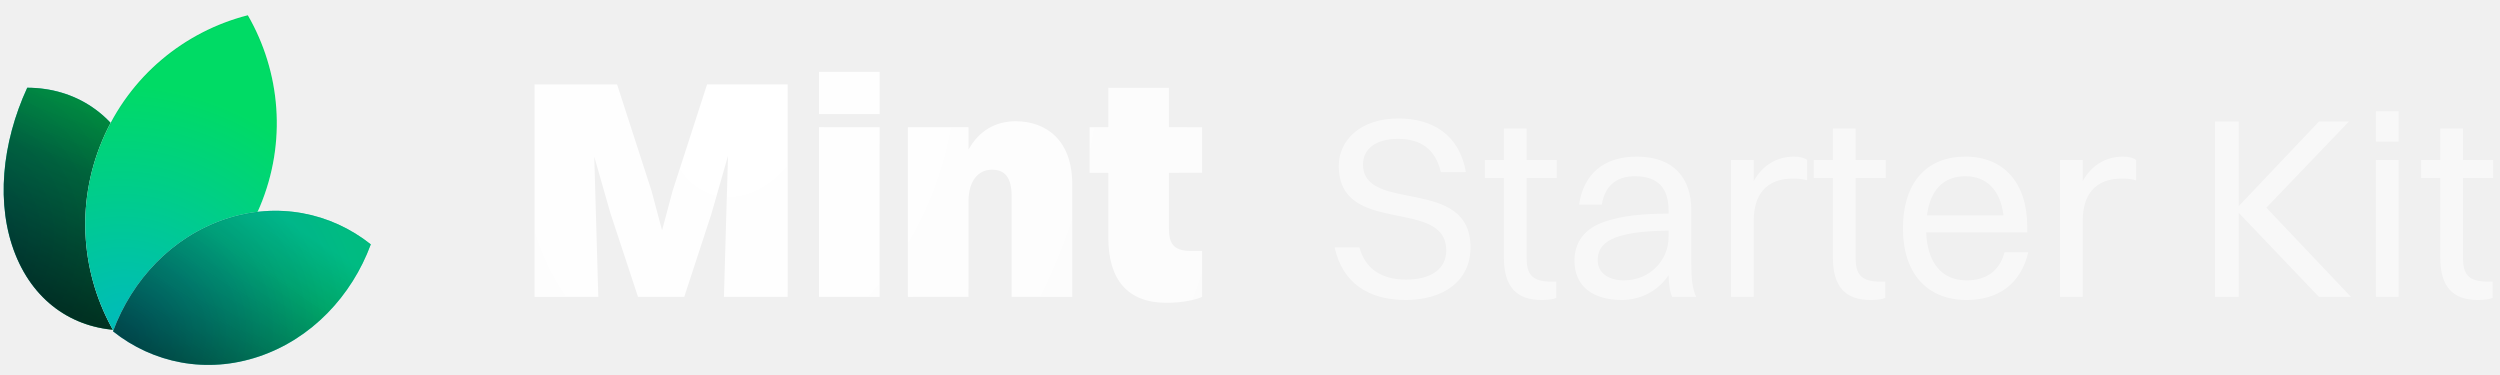
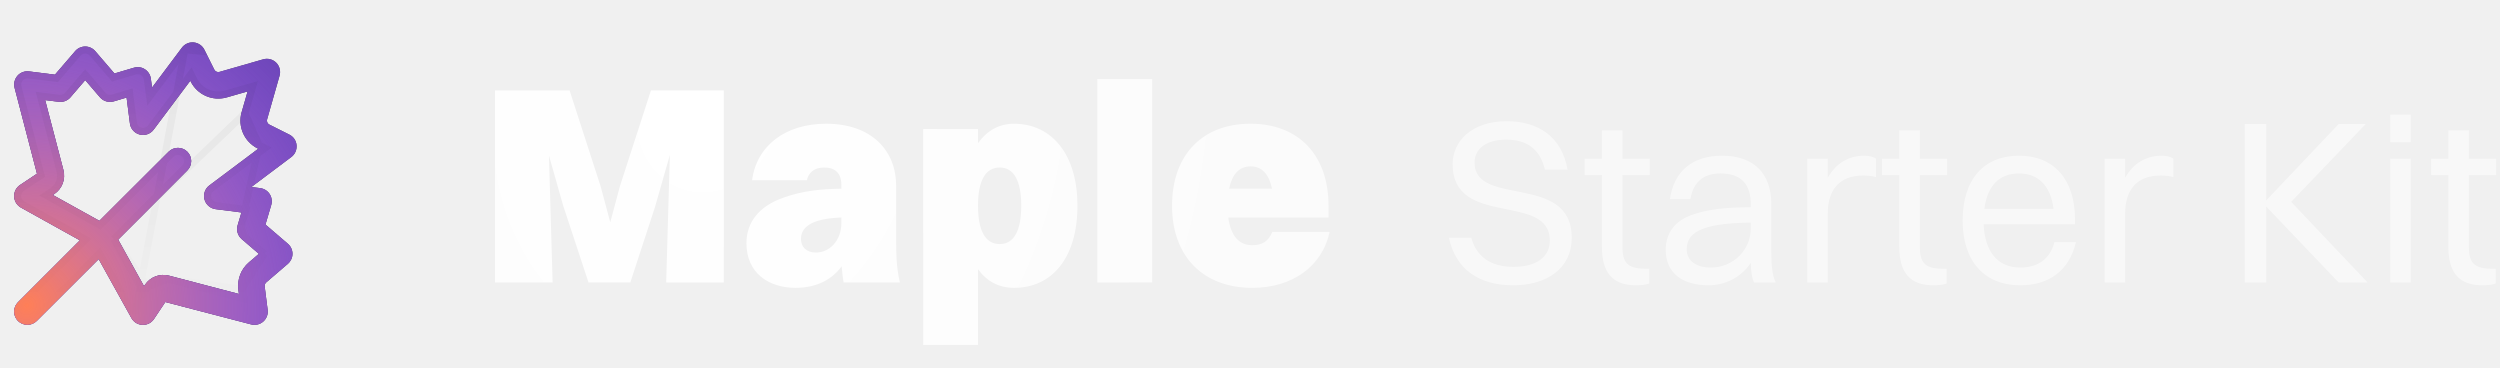
- <svg xmlns="http://www.w3.org/2000/svg" width="160" height="24" viewBox="0 0 160 24" fill="none">
-   <path d="M7.953 21.139C4.896 21.13 2.255 19.458 0.987 16.29C-0.28 13.121 0.109 9.163 1.744 5.615C4.801 5.624 7.442 7.296 8.71 10.465C9.977 13.633 9.588 17.591 7.953 21.139Z" fill="white" />
-   <path d="M7.953 21.139C4.896 21.13 2.255 19.458 0.987 16.29C-0.28 13.121 0.109 9.163 1.744 5.615C4.801 5.624 7.442 7.296 8.71 10.465C9.977 13.633 9.588 17.591 7.953 21.139Z" fill="url(#paint0_radial_115_109)" />
-   <path d="M7.953 21.139C4.896 21.13 2.255 19.458 0.987 16.29C-0.28 13.121 0.109 9.163 1.744 5.615C4.801 5.624 7.442 7.296 8.71 10.465C9.977 13.633 9.588 17.591 7.953 21.139Z" fill="black" fill-opacity="0.5" style="mix-blend-mode:hard-light" />
-   <path d="M7.953 21.139C4.896 21.13 2.255 19.458 0.987 16.29C-0.28 13.121 0.109 9.163 1.744 5.615C4.801 5.624 7.442 7.296 8.71 10.465C9.977 13.633 9.588 17.591 7.953 21.139Z" fill="url(#paint1_linear_115_109)" fill-opacity="0.5" style="mix-blend-mode:hard-light" />
-   <path d="M7.935 21.111C4.897 21.096 2.274 19.431 1.013 16.279C-0.248 13.124 0.136 9.182 1.762 5.643C4.8 5.659 7.423 7.324 8.684 10.476C9.945 13.63 9.561 17.572 7.935 21.111Z" stroke="url(#paint2_linear_115_109)" stroke-opacity="0.05" stroke-width="0.056" />
-   <path d="M7.31 21.257C11.354 20.221 14.884 17.375 16.628 13.236C18.373 9.097 17.945 4.587 15.86 0.976C11.816 2.012 8.287 4.858 6.542 8.998C4.797 13.137 5.225 17.646 7.31 21.257Z" fill="white" />
-   <path d="M7.31 21.257C11.354 20.221 14.884 17.375 16.628 13.236C18.373 9.097 17.945 4.587 15.86 0.976C11.816 2.012 8.287 4.858 6.542 8.998C4.797 13.137 5.225 17.646 7.31 21.257Z" fill="url(#paint3_radial_115_109)" />
-   <path d="M16.602 13.225C14.864 17.349 11.351 20.187 7.324 21.225C5.253 17.624 4.829 13.132 6.568 9.009C8.306 4.885 11.819 2.047 15.846 1.009C17.918 4.61 18.341 9.101 16.602 13.225Z" stroke="url(#paint4_linear_115_109)" stroke-opacity="0.05" stroke-width="0.056" />
-   <path d="M7.234 21.207C9.789 23.237 13.21 23.951 16.577 22.814C19.944 21.677 22.506 18.945 23.73 15.638C21.175 13.608 17.754 12.894 14.387 14.031C11.02 15.168 8.458 17.901 7.234 21.207Z" fill="white" />
-   <path d="M7.234 21.207C9.789 23.237 13.21 23.951 16.577 22.814C19.944 21.677 22.506 18.945 23.73 15.638C21.175 13.608 17.754 12.894 14.387 14.031C11.02 15.168 8.458 17.901 7.234 21.207Z" fill="url(#paint5_radial_115_109)" />
-   <path d="M7.234 21.207C9.789 23.237 13.21 23.951 16.577 22.814C19.944 21.677 22.506 18.945 23.73 15.638C21.175 13.608 17.754 12.894 14.387 14.031C11.02 15.168 8.458 17.901 7.234 21.207Z" fill="black" fill-opacity="0.2" style="mix-blend-mode:hard-light" />
-   <path d="M7.234 21.207C9.789 23.237 13.21 23.951 16.577 22.814C19.944 21.677 22.506 18.945 23.73 15.638C21.175 13.608 17.754 12.894 14.387 14.031C11.02 15.168 8.458 17.901 7.234 21.207Z" fill="url(#paint6_linear_115_109)" fill-opacity="0.5" style="mix-blend-mode:hard-light" />
-   <path d="M16.568 22.787C13.218 23.918 9.814 23.212 7.267 21.198C8.492 17.907 11.044 15.189 14.396 14.058C17.747 12.927 21.15 13.633 23.697 15.648C22.472 18.938 19.92 21.656 16.568 22.787Z" stroke="url(#paint7_linear_115_109)" stroke-opacity="0.05" stroke-width="0.056" />
-   <path d="M34.212 19V5.4H39.492L41.692 12.2L42.372 14.74L43.052 12.2L45.252 5.4H50.412V19H46.332L46.592 9.98L45.532 13.68L43.792 19H40.832L39.052 13.6L38.032 10.02L38.292 19H34.212ZM52.416 7.3V4.6H56.295V7.3H52.416ZM52.416 19V8.14H56.295V19H52.416ZM58.104 19V8.14H61.984V9.58C62.664 8.34 63.744 7.76 65.004 7.76C66.964 7.76 68.624 8.98 68.624 11.78V19H64.744V12.56C64.744 11.34 64.304 10.86 63.484 10.86C62.604 10.86 61.984 11.58 61.984 12.88V19H58.104ZM70.933 15.22V11.06H69.733V8.14H70.933V5.62H74.813V8.14H76.933V11.06H74.813V14.6C74.813 15.5 75.033 16.06 76.213 16.06H76.933V19C76.493 19.2 75.673 19.38 74.653 19.38C72.153 19.38 70.933 17.88 70.933 15.22Z" fill="url(#paint8_radial_115_109)" />
-   <path d="M87.232 10.519C87.232 13.687 94.112 11.229 94.112 15.832C94.112 17.994 92.364 19.198 89.971 19.198C87.562 19.198 85.912 18.093 85.417 15.832H87.001C87.364 17.169 88.371 17.895 89.987 17.895C91.671 17.895 92.561 17.152 92.561 16.03C92.561 12.598 85.681 15.155 85.681 10.618C85.681 9.001 87.034 7.582 89.509 7.582C91.671 7.582 93.403 8.621 93.816 11.014H92.215C91.868 9.529 90.912 8.886 89.476 8.886C88.057 8.886 87.232 9.529 87.232 10.519ZM96.25 16.476V11.393H95.029V10.239H96.25V8.226H97.702V10.239H99.632V11.393H97.702V16.476C97.702 17.532 98.015 18.026 99.302 18.026H99.599V19.066C99.434 19.148 99.071 19.198 98.659 19.198C97.025 19.198 96.25 18.323 96.25 16.476ZM102.516 13.093H101.064C101.345 11.162 102.615 10.024 104.76 10.024C107.103 10.024 108.242 11.393 108.242 13.44V16.888C108.242 17.895 108.324 18.521 108.555 19H107.021C106.856 18.654 106.806 18.142 106.79 17.614C106.047 18.72 104.859 19.198 103.803 19.198C101.988 19.198 100.767 18.357 100.767 16.69C100.767 15.486 101.427 14.611 102.714 14.182C103.902 13.786 105.107 13.687 106.79 13.671V13.473C106.79 12.053 106.13 11.278 104.628 11.278C103.374 11.278 102.698 11.971 102.516 13.093ZM102.252 16.657C102.252 17.465 102.929 17.944 103.952 17.944C105.569 17.944 106.79 16.674 106.79 15.172V14.759C103.061 14.793 102.252 15.585 102.252 16.657ZM110.787 19V10.239H112.239V11.591C112.833 10.519 113.774 10.024 114.83 10.024C115.176 10.024 115.49 10.107 115.655 10.239V11.542C115.407 11.46 115.094 11.427 114.747 11.427C112.998 11.427 112.239 12.515 112.239 14.1V19H110.787ZM117.305 16.476V11.393H116.084V10.239H117.305V8.226H118.757V10.239H120.688V11.393H118.757V16.476C118.757 17.532 119.071 18.026 120.358 18.026H120.655V19.066C120.49 19.148 120.127 19.198 119.714 19.198C118.081 19.198 117.305 18.323 117.305 16.476ZM129.809 16.145C129.33 18.192 127.862 19.198 125.865 19.198C123.324 19.198 121.79 17.482 121.79 14.627C121.79 11.658 123.324 10.024 125.783 10.024C128.258 10.024 129.743 11.723 129.743 14.512V14.875H123.275C123.357 16.838 124.281 17.944 125.865 17.944C127.103 17.944 127.977 17.35 128.291 16.145H129.809ZM125.783 11.278C124.38 11.278 123.539 12.152 123.324 13.786H128.225C128.027 12.169 127.152 11.278 125.783 11.278ZM131.843 19V10.239H133.295V11.591C133.889 10.519 134.829 10.024 135.885 10.024C136.232 10.024 136.545 10.107 136.71 10.239V11.542C136.463 11.46 136.149 11.427 135.803 11.427C134.054 11.427 133.295 12.515 133.295 14.1V19H131.843ZM141.763 19V7.78H143.281V13.192L148.413 7.78H150.327L145.047 13.291L150.459 19H148.413L143.281 13.621V19H141.763ZM152.06 9.067V7.12H153.512V9.067H152.06ZM152.06 19V10.239H153.512V19H152.06ZM156.178 16.476V11.393H154.957V10.239H156.178V8.226H157.63V10.239H159.56V11.393H157.63V16.476C157.63 17.532 157.943 18.026 159.23 18.026H159.527V19.066C159.362 19.148 158.999 19.198 158.587 19.198C156.953 19.198 156.178 18.323 156.178 16.476Z" fill="white" fill-opacity="0.55" />
+ <svg xmlns="http://www.w3.org/2000/svg" width="177" height="26" viewBox="0 0 177 26" fill="none">
+   <path d="M14.47 3.52C14.325 3.231 14.04 3.036 13.716 3.004C13.392 2.973 13.076 3.114 12.88 3.375L10.763 6.203L10.681 5.574C10.646 5.301 10.494 5.059 10.263 4.907C10.033 4.754 9.748 4.715 9.486 4.793L8.103 5.203L6.744 3.621C6.564 3.414 6.306 3.293 6.033 3.293C5.76 3.293 5.498 3.414 5.322 3.621L3.892 5.285L2.057 5.055C1.748 5.016 1.439 5.133 1.236 5.367C1.033 5.602 0.955 5.918 1.033 6.219L2.619 12.297L1.42 13.098C1.146 13.277 0.99 13.59 1.002 13.914C1.014 14.238 1.197 14.535 1.482 14.695L5.658 17.015L1.275 21.398C0.908 21.765 0.908 22.359 1.275 22.722C1.643 23.085 2.236 23.089 2.6 22.722L6.986 18.343L9.306 22.519C9.466 22.804 9.759 22.988 10.087 22.999C10.415 23.011 10.724 22.855 10.904 22.581L11.704 21.382L17.782 22.968C18.083 23.046 18.403 22.972 18.638 22.765C18.872 22.558 18.989 22.253 18.95 21.945L18.739 20.273C18.728 20.168 18.767 20.066 18.845 19.996L20.38 18.679C20.587 18.5 20.708 18.242 20.708 17.968C20.708 17.695 20.587 17.433 20.38 17.258L18.794 15.898L19.204 14.515C19.282 14.25 19.239 13.969 19.091 13.738C18.942 13.508 18.696 13.355 18.423 13.32L17.798 13.238L20.626 11.117C20.888 10.922 21.024 10.605 20.997 10.281C20.97 9.957 20.774 9.672 20.481 9.527L19.071 8.82C18.939 8.754 18.868 8.598 18.911 8.453L19.794 5.36C19.888 5.032 19.798 4.68 19.556 4.438C19.314 4.196 18.962 4.106 18.634 4.2L15.54 5.09C15.396 5.133 15.243 5.063 15.173 4.93L14.47 3.52ZM8.365 16.965L13.263 12.066C13.63 11.699 13.63 11.105 13.263 10.742C12.896 10.379 12.302 10.375 11.939 10.742L7.037 15.636L3.74 13.805L3.846 13.734C4.4 13.363 4.658 12.684 4.49 12.039L3.197 7.086L4.162 7.207C4.474 7.246 4.787 7.125 4.99 6.887L6.033 5.672L7.076 6.887C7.318 7.168 7.701 7.281 8.056 7.176L8.962 6.906L9.197 8.734C9.244 9.113 9.517 9.426 9.888 9.524C10.259 9.621 10.65 9.484 10.877 9.18L13.474 5.715L13.501 5.77C13.97 6.711 15.044 7.184 16.056 6.895L17.529 6.473L17.107 7.945C16.818 8.957 17.29 10.031 18.232 10.504L18.286 10.531L14.822 13.129C14.517 13.359 14.38 13.75 14.478 14.117C14.575 14.484 14.888 14.758 15.267 14.808L17.095 15.043L16.825 15.949C16.72 16.304 16.833 16.687 17.114 16.929L18.329 17.972L17.622 18.578C17.064 19.054 16.782 19.781 16.876 20.511L16.915 20.812L11.962 19.515C11.318 19.347 10.638 19.605 10.267 20.16L10.197 20.265L8.365 16.965Z" fill="#0D001D" />
+   <path d="M14.47 3.52C14.325 3.231 14.04 3.036 13.716 3.004C13.392 2.973 13.076 3.114 12.88 3.375L10.763 6.203L10.681 5.574C10.646 5.301 10.494 5.059 10.263 4.907C10.033 4.754 9.748 4.715 9.486 4.793L8.103 5.203L6.744 3.621C6.564 3.414 6.306 3.293 6.033 3.293C5.76 3.293 5.498 3.414 5.322 3.621L3.892 5.285L2.057 5.055C1.748 5.016 1.439 5.133 1.236 5.367C1.033 5.602 0.955 5.918 1.033 6.219L2.619 12.297L1.42 13.098C1.146 13.277 0.99 13.59 1.002 13.914C1.014 14.238 1.197 14.535 1.482 14.695L5.658 17.015L1.275 21.398C0.908 21.765 0.908 22.359 1.275 22.722C1.643 23.085 2.236 23.089 2.6 22.722L6.986 18.343L9.306 22.519C9.466 22.804 9.759 22.988 10.087 22.999C10.415 23.011 10.724 22.855 10.904 22.581L11.704 21.382L17.782 22.968C18.083 23.046 18.403 22.972 18.638 22.765C18.872 22.558 18.989 22.253 18.95 21.945L18.739 20.273C18.728 20.168 18.767 20.066 18.845 19.996L20.38 18.679C20.587 18.5 20.708 18.242 20.708 17.968C20.708 17.695 20.587 17.433 20.38 17.258L18.794 15.898L19.204 14.515C19.282 14.25 19.239 13.969 19.091 13.738C18.942 13.508 18.696 13.355 18.423 13.32L17.798 13.238L20.626 11.117C20.888 10.922 21.024 10.605 20.997 10.281C20.97 9.957 20.774 9.672 20.481 9.527L19.071 8.82C18.939 8.754 18.868 8.598 18.911 8.453L19.794 5.36C19.888 5.032 19.798 4.68 19.556 4.438C19.314 4.196 18.962 4.106 18.634 4.2L15.54 5.09C15.396 5.133 15.243 5.063 15.173 4.93L14.47 3.52ZM8.365 16.965L13.263 12.066C13.63 11.699 13.63 11.105 13.263 10.742C12.896 10.379 12.302 10.375 11.939 10.742L7.037 15.636L3.74 13.805L3.846 13.734C4.4 13.363 4.658 12.684 4.49 12.039L3.197 7.086L4.162 7.207C4.474 7.246 4.787 7.125 4.99 6.887L6.033 5.672L7.076 6.887C7.318 7.168 7.701 7.281 8.056 7.176L8.962 6.906L9.197 8.734C9.244 9.113 9.517 9.426 9.888 9.524C10.259 9.621 10.65 9.484 10.877 9.18L13.474 5.715L13.501 5.77C13.97 6.711 15.044 7.184 16.056 6.895L17.529 6.473L17.107 7.945C16.818 8.957 17.29 10.031 18.232 10.504L18.286 10.531L14.822 13.129C14.517 13.359 14.38 13.75 14.478 14.117C14.575 14.484 14.888 14.758 15.267 14.808L17.095 15.043L16.825 15.949C16.72 16.304 16.833 16.687 17.114 16.929L18.329 17.972L17.622 18.578C17.064 19.054 16.782 19.781 16.876 20.511L16.915 20.812L11.962 19.515C11.318 19.347 10.638 19.605 10.267 20.16L10.197 20.265L8.365 16.965Z" fill="url(#paint0_radial_64_2)" />
+   <path d="M14.47 3.52C14.325 3.231 14.04 3.036 13.716 3.004C13.392 2.973 13.076 3.114 12.88 3.375L10.763 6.203L10.681 5.574C10.646 5.301 10.494 5.059 10.263 4.907C10.033 4.754 9.748 4.715 9.486 4.793L8.103 5.203L6.744 3.621C6.564 3.414 6.306 3.293 6.033 3.293C5.76 3.293 5.498 3.414 5.322 3.621L3.892 5.285L2.057 5.055C1.748 5.016 1.439 5.133 1.236 5.367C1.033 5.602 0.955 5.918 1.033 6.219L2.619 12.297L1.42 13.098C1.146 13.277 0.99 13.59 1.002 13.914C1.014 14.238 1.197 14.535 1.482 14.695L5.658 17.015L1.275 21.398C0.908 21.765 0.908 22.359 1.275 22.722C1.643 23.085 2.236 23.089 2.6 22.722L6.986 18.343L9.306 22.519C9.466 22.804 9.759 22.988 10.087 22.999C10.415 23.011 10.724 22.855 10.904 22.581L11.704 21.382L17.782 22.968C18.083 23.046 18.403 22.972 18.638 22.765C18.872 22.558 18.989 22.253 18.95 21.945L18.739 20.273C18.728 20.168 18.767 20.066 18.845 19.996L20.38 18.679C20.587 18.5 20.708 18.242 20.708 17.968C20.708 17.695 20.587 17.433 20.38 17.258L18.794 15.898L19.204 14.515C19.282 14.25 19.239 13.969 19.091 13.738C18.942 13.508 18.696 13.355 18.423 13.32L17.798 13.238L20.626 11.117C20.888 10.922 21.024 10.605 20.997 10.281C20.97 9.957 20.774 9.672 20.481 9.527L19.071 8.82C18.939 8.754 18.868 8.598 18.911 8.453L19.794 5.36C19.888 5.032 19.798 4.68 19.556 4.438C19.314 4.196 18.962 4.106 18.634 4.2L15.54 5.09C15.396 5.133 15.243 5.063 15.173 4.93L14.47 3.52ZM8.365 16.965L13.263 12.066C13.63 11.699 13.63 11.105 13.263 10.742C12.896 10.379 12.302 10.375 11.939 10.742L7.037 15.636L3.74 13.805L3.846 13.734C4.4 13.363 4.658 12.684 4.49 12.039L3.197 7.086L4.162 7.207C4.474 7.246 4.787 7.125 4.99 6.887L6.033 5.672L7.076 6.887C7.318 7.168 7.701 7.281 8.056 7.176L8.962 6.906L9.197 8.734C9.244 9.113 9.517 9.426 9.888 9.524C10.259 9.621 10.65 9.484 10.877 9.18L13.474 5.715L13.501 5.77C13.97 6.711 15.044 7.184 16.056 6.895L17.529 6.473L17.107 7.945C16.818 8.957 17.29 10.031 18.232 10.504L18.286 10.531L14.822 13.129C14.517 13.359 14.38 13.75 14.478 14.117C14.575 14.484 14.888 14.758 15.267 14.808L17.095 15.043L16.825 15.949C16.72 16.304 16.833 16.687 17.114 16.929L18.329 17.972L17.622 18.578C17.064 19.054 16.782 19.781 16.876 20.511L16.915 20.812L11.962 19.515C11.318 19.347 10.638 19.605 10.267 20.16L10.197 20.265L8.365 16.965Z" fill="url(#paint1_radial_64_2)" />
+   <path d="M13.081 3.525L13.08 3.525L10.963 6.353L10.595 6.845L10.515 6.236L10.433 5.607L10.433 5.606C10.407 5.406 10.296 5.228 10.125 5.115C9.958 5.005 9.75 4.975 9.557 5.033L9.557 5.033L8.174 5.443L8.019 5.489L7.914 5.366L6.555 3.785C6.555 3.785 6.555 3.785 6.555 3.785C6.421 3.631 6.231 3.543 6.033 3.543C5.833 3.543 5.641 3.632 5.513 3.783L5.512 3.784L5.512 3.784L4.082 5.448L3.995 5.55L3.861 5.533L2.025 5.303L2.025 5.303C1.799 5.274 1.573 5.36 1.425 5.531C1.274 5.705 1.218 5.937 1.275 6.156C1.275 6.156 1.275 6.156 1.275 6.156L2.861 12.234L2.906 12.406L2.758 12.505L1.559 13.305L1.557 13.306C1.359 13.437 1.243 13.666 1.252 13.905C1.26 14.14 1.394 14.358 1.604 14.477C1.605 14.477 1.605 14.477 1.605 14.477L5.779 16.797L6.069 16.958L5.835 17.192L1.452 21.575C1.182 21.845 1.183 22.279 1.451 22.544C1.723 22.813 2.158 22.813 2.422 22.546L2.423 22.545L6.809 18.166L7.044 17.933L7.205 18.222L9.524 22.396C9.524 22.397 9.524 22.397 9.524 22.397L13.081 3.525ZM13.081 3.525C13.224 3.333 13.455 3.23 13.692 3.253C13.931 3.276 14.14 3.42 14.246 3.631L13.081 3.525ZM8.055 16.921L8.188 16.788L13.086 11.89C13.356 11.62 13.355 11.185 13.087 10.92C12.816 10.651 12.38 10.652 12.117 10.918L12.116 10.919L7.213 15.813L7.08 15.947L6.915 15.855L3.619 14.023L3.26 13.824L3.601 13.597L3.707 13.526C4.173 13.214 4.389 12.644 4.248 12.102L2.955 7.149L2.862 6.792L3.228 6.838L4.193 6.959C4.193 6.959 4.193 6.959 4.193 6.959C4.422 6.988 4.652 6.899 4.8 6.725L4.8 6.724L5.843 5.509L6.033 5.288L6.223 5.509L7.265 6.724C7.265 6.724 7.265 6.724 7.266 6.724C7.444 6.931 7.725 7.014 7.985 6.936C7.985 6.936 7.985 6.936 7.985 6.936L8.891 6.667L9.173 6.583L9.21 6.875L9.445 8.703L9.445 8.704C9.479 8.981 9.679 9.21 9.952 9.282C10.225 9.354 10.511 9.253 10.676 9.031L10.676 9.03L13.274 5.565L13.517 5.241L13.698 5.603L13.725 5.658L13.725 5.658C14.14 6.492 15.091 6.91 15.987 6.654L17.46 6.233L17.893 6.108L17.769 6.542L17.347 8.014L8.055 16.921ZM8.055 16.921L8.146 17.086L9.978 20.387L10.177 20.745L10.405 20.404L10.475 20.299M8.055 16.921L10.475 20.299M10.475 20.299L10.475 20.298C10.787 19.832 11.358 19.616 11.899 19.757L10.475 20.299ZM18.344 10.28L18.398 10.308L18.76 10.489L18.436 10.731L14.972 13.328C14.972 13.328 14.972 13.328 14.972 13.328C14.748 13.498 14.648 13.785 14.719 14.053C14.791 14.321 15.02 14.523 15.299 14.56C15.3 14.56 15.3 14.561 15.3 14.561L17.127 14.795L17.418 14.832L17.334 15.114L17.065 16.02L18.344 10.28ZM18.344 10.28C17.509 9.862 17.091 8.91 17.347 8.014L18.344 10.28ZM18.713 17.973L18.492 18.162L17.785 18.768L17.785 18.768C17.29 19.19 17.041 19.832 17.124 20.479L18.713 17.973ZM18.713 17.973L18.492 17.783M18.713 17.973L18.492 17.783M18.492 17.783L17.278 16.74C17.277 16.74 17.277 16.74 17.277 16.74M18.492 17.783L17.277 16.74M17.277 16.74C17.07 16.561 16.988 16.281 17.065 16.02L17.277 16.74ZM11.899 19.757L16.852 21.054L17.211 21.148L17.163 20.78L17.124 20.479L11.899 19.757Z" stroke="url(#paint2_linear_64_2)" stroke-opacity="0.05" stroke-width="0.5" />
+   <path d="M35.046 20V6.4H40.326L42.526 13.2L43.206 15.74L43.886 13.2L46.086 6.4H51.246V20H47.166L47.426 10.98L46.366 14.68L44.626 20H41.666L39.886 14.6L38.866 11.02L39.126 20H35.046ZM57.129 12.76H53.249C53.569 10.3 55.629 8.76 58.489 8.76C61.709 8.76 63.449 10.66 63.449 13.16V17.26C63.449 18.76 63.589 19.46 63.709 20H59.729C59.669 19.7 59.629 19.32 59.589 18.86C58.789 19.94 57.609 20.38 56.329 20.38C54.409 20.38 52.849 19.32 52.849 17.22C52.849 15.76 53.709 14.6 55.509 13.98C56.869 13.5 58.149 13.38 59.569 13.36V13.1C59.569 12.26 59.129 11.86 58.349 11.86C57.609 11.86 57.229 12.26 57.129 12.76ZM56.709 16.92C56.709 17.48 57.089 17.88 57.769 17.88C58.729 17.88 59.569 17.04 59.569 15.78V15.4C57.349 15.48 56.709 16.14 56.709 16.92ZM69.243 24.42H65.363V9.14H69.243V10.14C69.883 9.24 70.743 8.76 71.783 8.76C74.523 8.76 76.283 11 76.283 14.56C76.283 18.26 74.483 20.38 71.783 20.38C70.723 20.38 69.863 19.92 69.243 19.06V24.42ZM70.783 11.86C69.763 11.86 69.243 12.8 69.243 14.56C69.243 16.34 69.763 17.28 70.783 17.28C71.783 17.28 72.303 16.34 72.303 14.56C72.303 12.8 71.783 11.86 70.783 11.86ZM77.692 20V5.6H81.572V20H77.692ZM94.14 16.42C93.6 18.9 91.46 20.38 88.66 20.38C85.18 20.38 82.98 18.14 82.98 14.58C82.98 10.88 85.2 8.76 88.54 8.76C91.92 8.76 94.06 10.96 94.06 14.56V15.4H86.96C87.14 16.68 87.7 17.36 88.66 17.36C89.38 17.36 89.8 17.08 90.08 16.42H94.14ZM88.54 11.78C87.74 11.78 87.24 12.32 87.02 13.36H90.06C89.84 12.32 89.34 11.78 88.54 11.78Z" fill="url(#paint3_radial_64_2)" />
+   <path d="M104.398 11.519C104.398 14.687 111.279 12.229 111.279 16.832C111.279 18.994 109.53 20.198 107.137 20.198C104.728 20.198 103.078 19.093 102.583 16.832H104.167C104.53 18.169 105.537 18.895 107.154 18.895C108.837 18.895 109.728 18.152 109.728 17.03C109.728 13.598 102.847 16.155 102.847 11.618C102.847 10.001 104.2 8.582 106.675 8.582C108.837 8.582 110.569 9.621 110.982 12.014H109.381C109.035 10.529 108.078 9.886 106.642 9.886C105.223 9.886 104.398 10.529 104.398 11.519ZM113.416 17.476V12.393H112.195V11.239H113.416V9.226H114.868V11.239H116.799V12.393H114.868V17.476C114.868 18.532 115.182 19.026 116.469 19.026H116.766V20.066C116.601 20.148 116.238 20.198 115.825 20.198C114.192 20.198 113.416 19.323 113.416 17.476ZM119.683 14.093H118.231C118.511 12.162 119.782 11.024 121.927 11.024C124.27 11.024 125.408 12.393 125.408 14.44V17.888C125.408 18.895 125.491 19.521 125.722 20H124.187C124.022 19.654 123.973 19.142 123.956 18.614C123.214 19.72 122.026 20.198 120.97 20.198C119.155 20.198 117.934 19.357 117.934 17.69C117.934 16.485 118.594 15.611 119.881 15.182C121.069 14.786 122.273 14.687 123.956 14.671V14.473C123.956 13.053 123.296 12.278 121.795 12.278C120.541 12.278 119.864 12.971 119.683 14.093ZM119.419 17.657C119.419 18.465 120.095 18.944 121.118 18.944C122.735 18.944 123.956 17.674 123.956 16.172V15.759C120.227 15.793 119.419 16.584 119.419 17.657ZM127.954 20V11.239H129.406V12.591C130 11.519 130.94 11.024 131.996 11.024C132.343 11.024 132.656 11.107 132.821 11.239V12.542C132.574 12.46 132.26 12.427 131.914 12.427C130.165 12.427 129.406 13.515 129.406 15.1V20H127.954ZM134.472 17.476V12.393H133.251V11.239H134.472V9.226H135.924V11.239H137.854V12.393H135.924V17.476C135.924 18.532 136.237 19.026 137.524 19.026H137.821V20.066C137.656 20.148 137.293 20.198 136.881 20.198C135.247 20.198 134.472 19.323 134.472 17.476ZM146.975 17.145C146.497 19.192 145.028 20.198 143.032 20.198C140.491 20.198 138.956 18.482 138.956 15.627C138.956 12.658 140.491 11.024 142.949 11.024C145.424 11.024 146.909 12.723 146.909 15.512V15.875H140.441C140.524 17.838 141.448 18.944 143.032 18.944C144.269 18.944 145.144 18.35 145.457 17.145H146.975ZM142.949 12.278C141.547 12.278 140.705 13.152 140.491 14.786H145.391C145.193 13.169 144.319 12.278 142.949 12.278ZM149.009 20V11.239H150.461V12.591C151.055 11.519 151.996 11.024 153.052 11.024C153.398 11.024 153.712 11.107 153.877 11.239V12.542C153.629 12.46 153.316 12.427 152.969 12.427C151.22 12.427 150.461 13.515 150.461 15.1V20H149.009ZM158.93 20V8.78H160.448V14.192L165.579 8.78H167.493L162.213 14.291L167.625 20H165.579L160.448 14.621V20H158.93ZM169.227 10.067V8.12H170.679V10.067H169.227ZM169.227 20V11.239H170.679V20H169.227ZM173.344 17.476V12.393H172.123V11.239H173.344V9.226H174.796V11.239H176.727V12.393H174.796V17.476C174.796 18.532 175.11 19.026 176.397 19.026H176.694V20.066C176.529 20.148 176.166 20.198 175.753 20.198C174.12 20.198 173.344 19.323 173.344 17.476Z" fill="white" fill-opacity="0.55" />
  <defs>
-     <radialGradient id="paint0_radial_115_109" cx="0" cy="0" r="1" gradientUnits="userSpaceOnUse" gradientTransform="translate(-3.00503 15.023) rotate(-10.029) scale(17.9572 17.784)">
-       <stop stop-color="#00B0BB" />
-       <stop offset="1" stop-color="#00DB65" />
+     <radialGradient id="paint0_radial_64_2" cx="0" cy="0" r="1" gradientUnits="userSpaceOnUse" gradientTransform="translate(1 23) rotate(-47.3271) scale(79.1336 79.1337)">
+       <stop stop-color="#9563FF" />
+       <stop offset="1" stop-color="#9563FF" stop-opacity="0" />
    </radialGradient>
-     <linearGradient id="paint1_linear_115_109" x1="7.39" y1="4.813" x2="1.63" y2="18.689" gradientUnits="userSpaceOnUse">
-       <stop stop-color="#18E299" />
-       <stop offset="1" />
-     </linearGradient>
-     <linearGradient id="paint2_linear_115_109" x1="7.948" y1="8.016" x2="1.761" y2="18.746" gradientUnits="userSpaceOnUse">
+     <radialGradient id="paint1_radial_64_2" cx="0" cy="0" r="1" gradientUnits="userSpaceOnUse" gradientTransform="translate(1.90911 21.6364) rotate(-41.7101) scale(28.0094 28.0093)">
+       <stop stop-color="#FF7F57" />
+       <stop offset="1" stop-color="#9563FF" stop-opacity="0" />
+     </radialGradient>
+     <linearGradient id="paint2_linear_64_2" x1="11" y1="3" x2="11" y2="23" gradientUnits="userSpaceOnUse">
      <stop />
      <stop offset="1" stop-opacity="0" />
    </linearGradient>
-     <radialGradient id="paint3_radial_115_109" cx="0" cy="0" r="1" gradientUnits="userSpaceOnUse" gradientTransform="translate(8.11404 20.8822) rotate(-75.7542) scale(21.6246 23.7772)">
-       <stop stop-color="#00BBBB" />
-       <stop offset="0.713" stop-color="#00DB65" />
-     </radialGradient>
-     <linearGradient id="paint4_linear_115_109" x1="7.602" y1="5.871" x2="15.556" y2="16.372" gradientUnits="userSpaceOnUse">
-       <stop />
-       <stop offset="1" stop-opacity="0" />
-     </linearGradient>
-     <radialGradient id="paint5_radial_115_109" cx="0" cy="0" r="1" gradientUnits="userSpaceOnUse" gradientTransform="translate(7.84537 21.5181) rotate(-20.3525) scale(18.5603 17.32)">
-       <stop stop-color="#00B0BB" />
-       <stop offset="1" stop-color="#00DB65" />
-     </radialGradient>
-     <linearGradient id="paint6_linear_115_109" x1="16.808" y1="13.007" x2="10.041" y2="22.994" gradientUnits="userSpaceOnUse">
-       <stop stop-color="#00B1BC" />
-       <stop offset="1" />
-     </linearGradient>
-     <linearGradient id="paint7_linear_115_109" x1="16.808" y1="13.007" x2="14.169" y2="23.841" gradientUnits="userSpaceOnUse">
-       <stop />
-       <stop offset="1" stop-opacity="0" />
-     </linearGradient>
-     <radialGradient id="paint8_radial_115_109" cx="0" cy="0" r="1" gradientUnits="userSpaceOnUse" gradientTransform="translate(47.2781 7) rotate(19.0047) scale(67.5582 85.7506)">
+     <radialGradient id="paint3_radial_64_2" cx="0" cy="0" r="1" gradientUnits="userSpaceOnUse" gradientTransform="translate(50.0769 8) rotate(17.0079) scale(75.2126 86.7275)">
      <stop stop-color="white" />
      <stop offset="1" stop-color="white" stop-opacity="0.5" />
    </radialGradient>
  </defs>
</svg>
